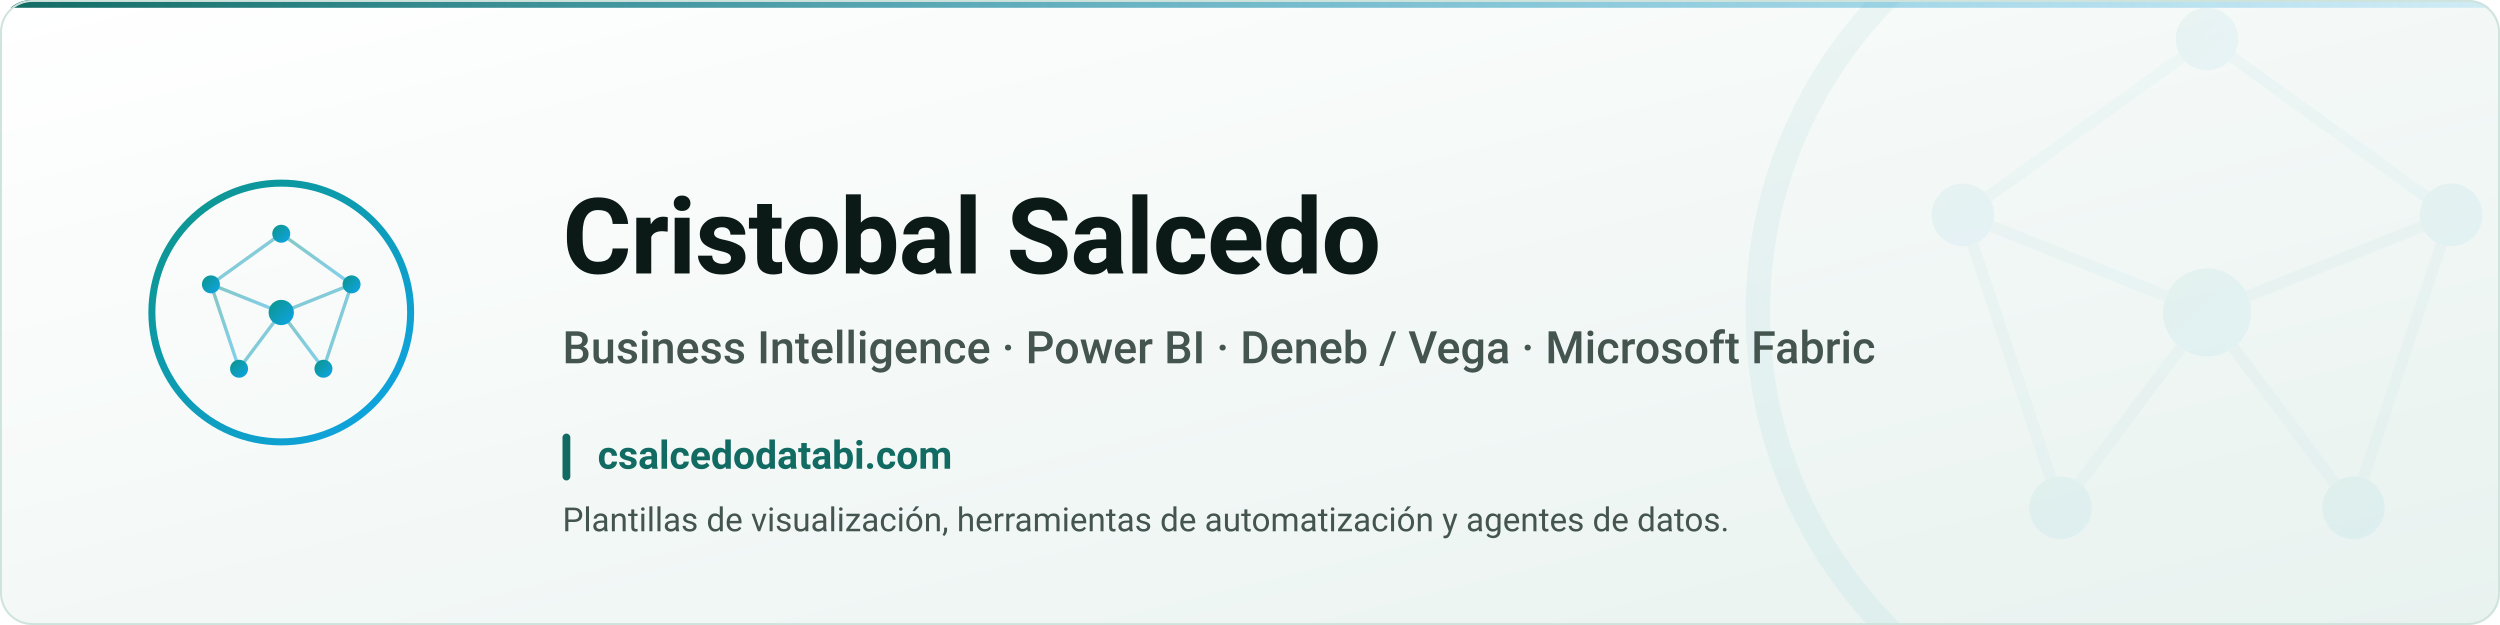
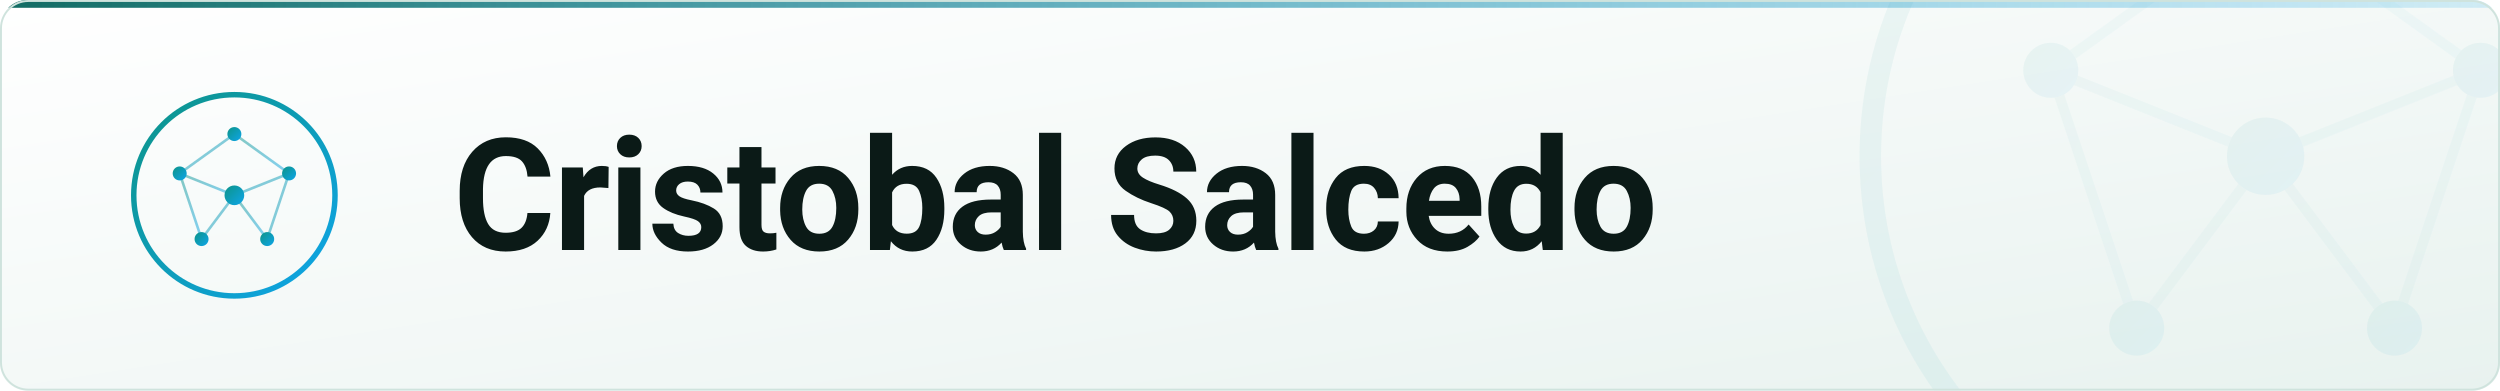
- <svg xmlns="http://www.w3.org/2000/svg" viewBox="0 0 1280 320" width="1280" height="320" role="img" aria-label="Cristobal Salcedo — Business Intelligence, Power BI, Deneb/Vega y Microsoft Fabric">
+ <svg xmlns="http://www.w3.org/2000/svg" viewBox="0 0 1280 200" width="1280" height="200" role="img" aria-label="Cristobal Salcedo">
  <defs>
    <linearGradient id="mark" x1="0%" y1="0%" x2="100%" y2="100%">
      <stop offset="0%" stop-color="#0d9488" />
      <stop offset="100%" stop-color="#0ea5e9" />
    </linearGradient>
    <linearGradient id="bg" x1="0%" y1="0%" x2="100%" y2="100%">
      <stop offset="0%" stop-color="#FFFFFF" />
      <stop offset="100%" stop-color="#E8F2EF" />
    </linearGradient>
    <linearGradient id="rule" x1="0%" y1="0%" x2="100%" y2="0%">
      <stop offset="0%" stop-color="#116B62" />
      <stop offset="100%" stop-color="#0ea5e9" stop-opacity="0.15" />
    </linearGradient>
    <clipPath id="frame">
-       <rect x="0" y="0" width="1280" height="320" rx="16" />
+       <rect x="0" y="0" width="1280" height="200" rx="14" />
    </clipPath>
    <g id="isotipo">
      <circle cx="50" cy="50" r="46" fill="none" stroke="url(#mark)" stroke-width="1" stroke-opacity="0.15" />
      <circle cx="50" cy="50" r="46" fill="none" stroke="url(#mark)" stroke-width="2.5" stroke-linecap="round" />
      <g stroke="url(#mark)" stroke-width="1.2" fill="none" stroke-opacity="0.5">
        <path d="M 50,22 L 75,40" />
        <path d="M 75,40 L 65,70" />
        <path d="M 65,70 L 35,70" />
        <path d="M 35,70 L 25,40" />
        <path d="M 25,40 L 50,22" />
        <path d="M 50,22 L 50,50" />
        <path d="M 75,40 L 50,50" />
        <path d="M 65,70 L 50,50" />
        <path d="M 35,70 L 50,50" />
        <path d="M 25,40 L 50,50" />
      </g>
      <circle cx="50" cy="22" r="3.2" fill="url(#mark)" />
      <circle cx="75" cy="40" r="3.2" fill="url(#mark)" />
      <circle cx="65" cy="70" r="3.2" fill="url(#mark)" />
      <circle cx="35" cy="70" r="3.2" fill="url(#mark)" />
      <circle cx="25" cy="40" r="3.2" fill="url(#mark)" />
      <circle cx="50" cy="50" r="4.5" fill="url(#mark)" />
    </g>
  </defs>
  <g clip-path="url(#frame)">
-     <rect width="1280" height="320" fill="url(#bg)" />
-     <g opacity="0.06" transform="translate(880,-90) scale(5)">
+     <rect width="1280" height="200" fill="url(#bg)" />
+     <g opacity="0.06" transform="translate(940,-140) scale(4.4)">
      <use href="#isotipo" />
    </g>
    <rect x="0" y="0" width="1280" height="4" fill="url(#rule)" />
-     <g transform="translate(72,88) scale(1.44)">
+     <g transform="translate(64,44) scale(1.12)">
      <use href="#isotipo" />
    </g>
-     <g font-family="ui-sans-serif,-apple-system,BlinkMacSystemFont,Segoe UI,Roboto,Helvetica,Arial,sans-serif">
-       <text x="288" y="140" font-size="54" font-weight="700" fill="#0B1A17" letter-spacing="-0.5">Cristobal Salcedo</text>
-       <text x="288" y="186" font-size="23" font-weight="500" fill="#44544F">Business Intelligence · Power BI · Deneb / Vega · Microsoft Fabric</text>
-       <g transform="translate(288,222)">
-         <rect x="0" y="0" width="4" height="24" rx="2" fill="#116B62" />
-         <text x="18" y="18" font-size="20" font-weight="600" fill="#116B62">csalcedodatabi.com</text>
-       </g>
-       <text x="288" y="272" font-size="17" font-weight="400" fill="#44544F">Plantillas de visualización, herramientas de automatización y agentes de datos.</text>
-     </g>
+     <text x="232" y="128" font-size="80" font-weight="700" letter-spacing="-1" fill="#0B1A17" font-family="ui-sans-serif,-apple-system,BlinkMacSystemFont,Segoe UI,Roboto,Helvetica,Arial,sans-serif">Cristobal Salcedo</text>
  </g>
-   <rect x="0.5" y="0.5" width="1279" height="319" rx="16" fill="none" stroke="#CFE3DD" />
+   <rect x="0.5" y="0.5" width="1279" height="199" rx="14" fill="none" stroke="#CFE3DD" />
</svg>
